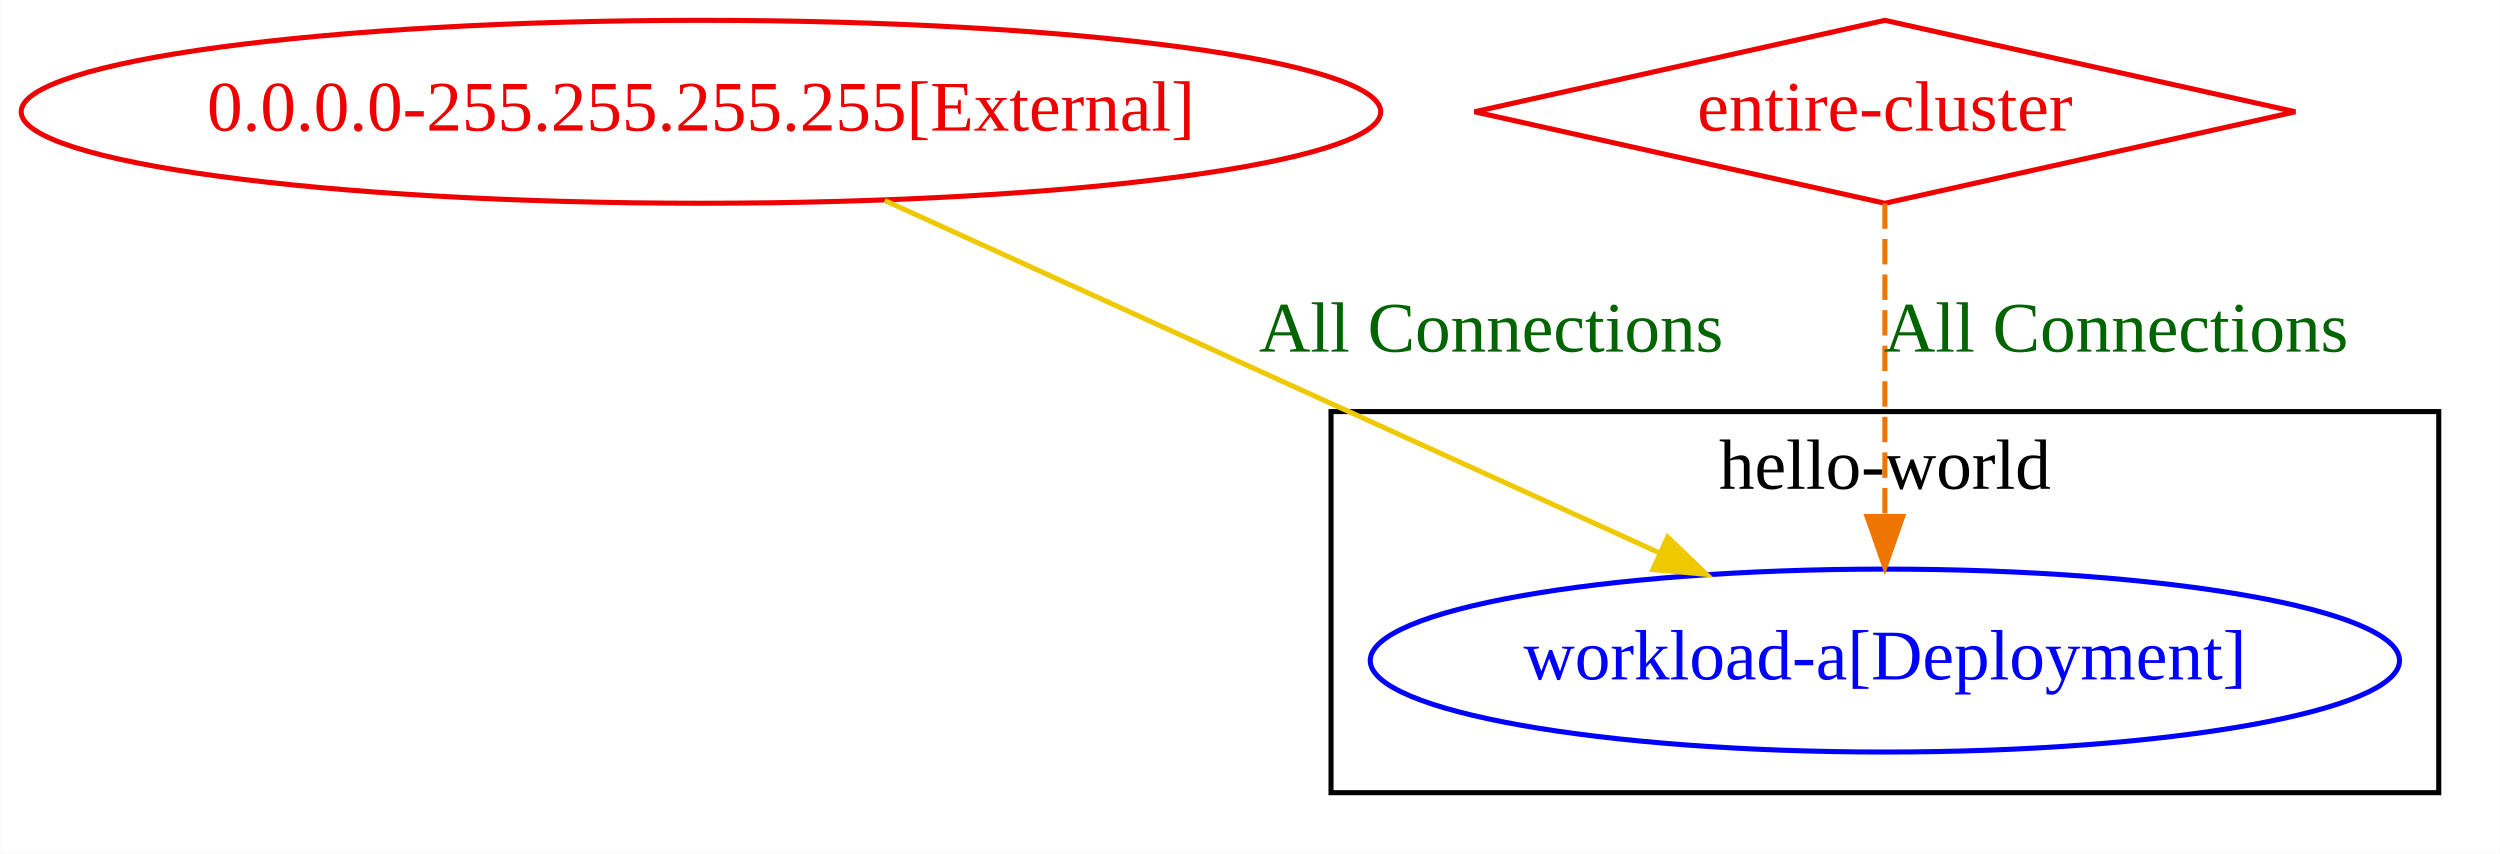
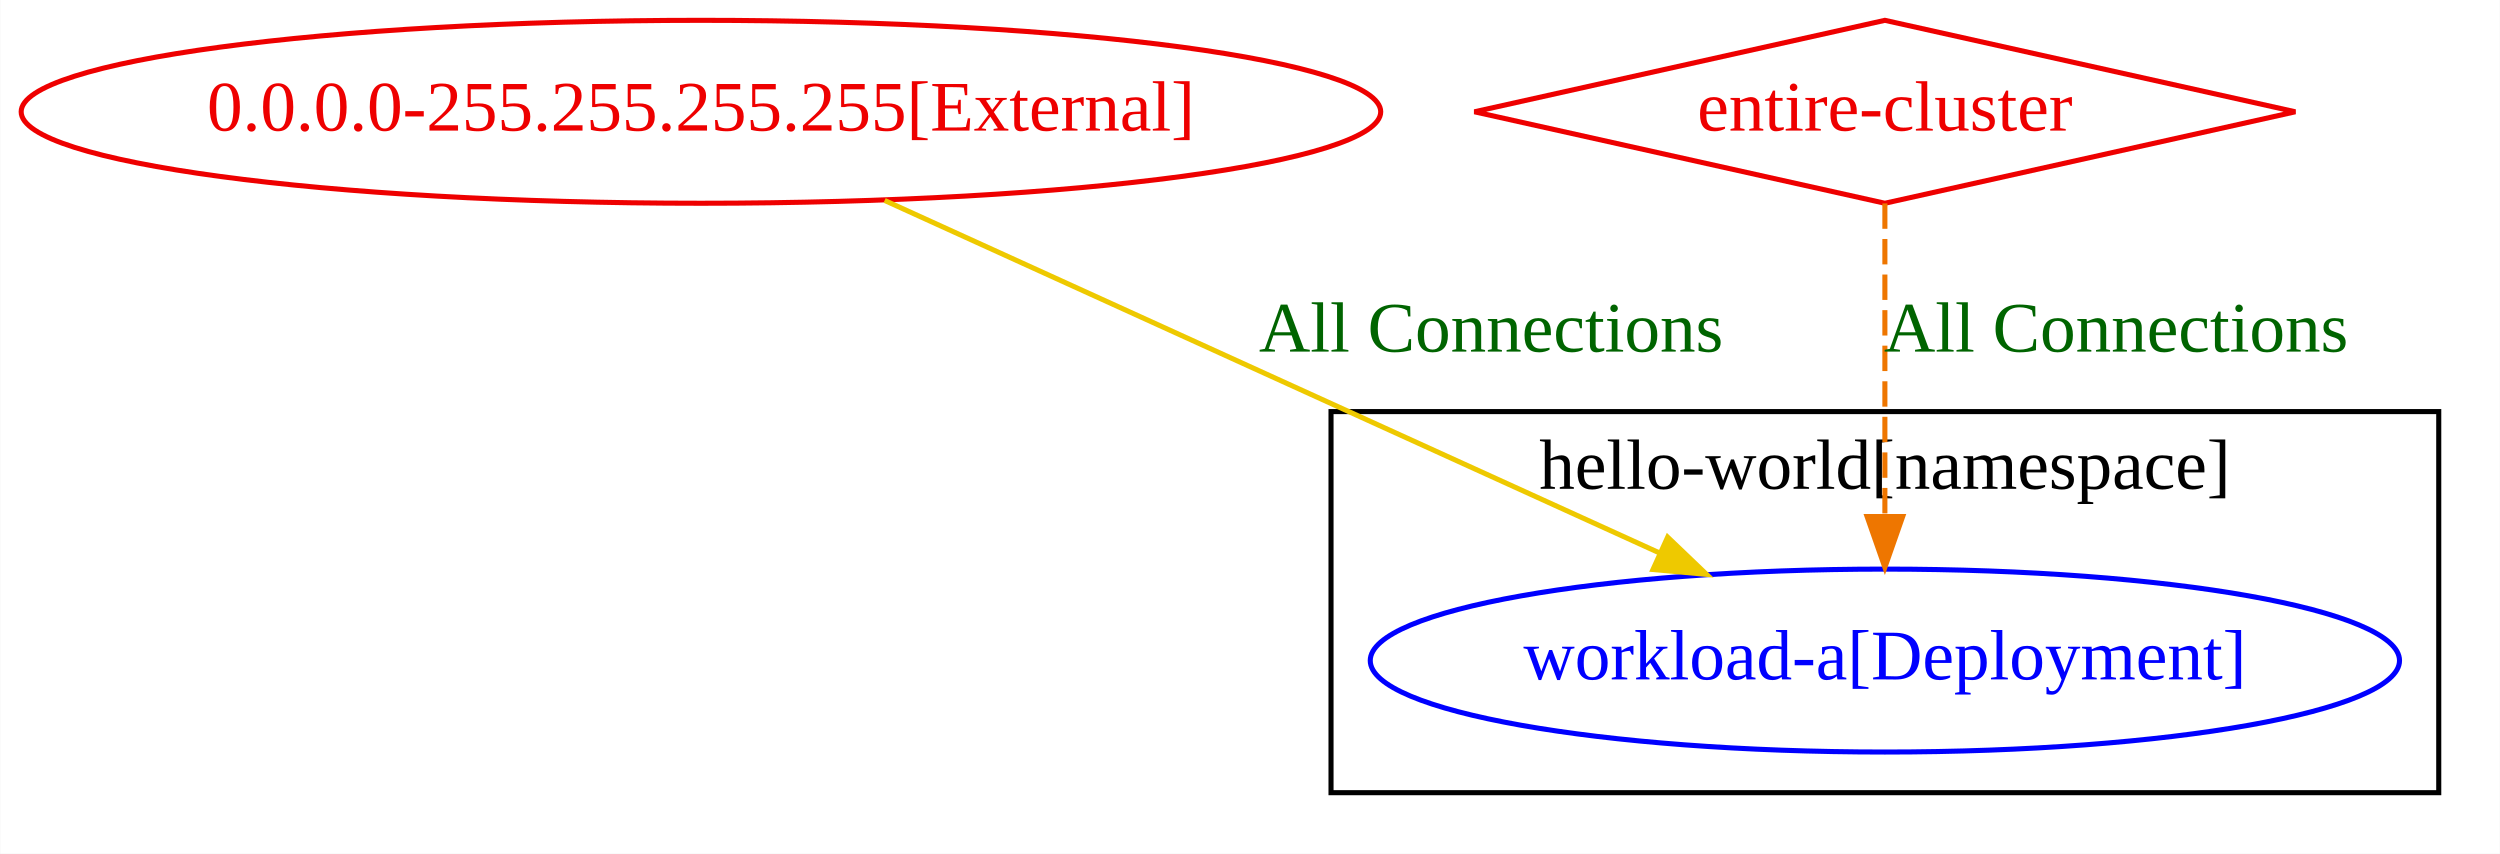
<svg xmlns="http://www.w3.org/2000/svg" width="492pt" height="168pt" viewBox="0.00 0.00 491.89 168.00">
  <g id="graph0" class="graph" transform="scale(1 1) rotate(0) translate(4 164)">
    <polygon fill="white" stroke="transparent" points="-4,4 -4,-164 487.89,-164 487.89,4 -4,4" />
    <g id="clust1" class="cluster">
      <polygon fill="none" stroke="black" points="257.89,-8 257.89,-83 475.89,-83 475.89,-8 257.89,-8" />
-       <text text-anchor="middle" x="366.89" y="-67.8" font-family="Times New Roman,serif" font-size="14.00">hello-world</text>
+       <text text-anchor="middle" x="366.89" y="-67.8" font-family="Times New Roman,serif" font-size="14.00">hello-world[namespace]</text>
    </g>
    <g id="node1" class="node">
      <ellipse fill="none" stroke="blue" cx="366.89" cy="-34" rx="101.28" ry="18" />
      <text text-anchor="middle" x="366.89" y="-30.3" font-family="Times New Roman,serif" font-size="14.00" fill="blue">workload-a[Deployment]</text>
    </g>
    <g id="node2" class="node">
      <ellipse fill="none" stroke="#ee0000" cx="133.89" cy="-142" rx="133.78" ry="18" />
      <text text-anchor="middle" x="133.89" y="-138.3" font-family="Times New Roman,serif" font-size="14.00" fill="#ee0000">0.0.0.0-255.255.255.255[External]</text>
    </g>
    <g id="edge1" class="edge">
      <path fill="none" stroke="#eec900" d="M170.04,-124.55C211.12,-105.86 278.2,-75.35 322.45,-55.22" />
      <polygon fill="#eec900" stroke="#eec900" points="324.14,-58.29 331.8,-50.96 321.25,-51.92 324.14,-58.29" />
      <text text-anchor="middle" x="289.39" y="-94.8" font-family="Times New Roman,serif" font-size="14.00" fill="darkgreen">All Connections</text>
    </g>
    <g id="node3" class="node">
      <polygon fill="none" stroke="#ee0000" points="366.89,-160 286.12,-142 366.89,-124 447.66,-142 366.89,-160" />
      <text text-anchor="middle" x="366.89" y="-138.3" font-family="Times New Roman,serif" font-size="14.00" fill="#ee0000">entire-cluster</text>
    </g>
    <g id="edge2" class="edge">
      <path fill="none" stroke="#ee7600" stroke-dasharray="5,2" d="M366.89,-123.97C366.89,-107.38 366.89,-81.88 366.89,-62.43" />
      <polygon fill="#ee7600" stroke="#ee7600" points="370.39,-62.34 366.89,-52.34 363.39,-62.34 370.39,-62.34" />
      <text text-anchor="middle" x="412.39" y="-94.8" font-family="Times New Roman,serif" font-size="14.00" fill="darkgreen">All Connections</text>
    </g>
  </g>
</svg>
